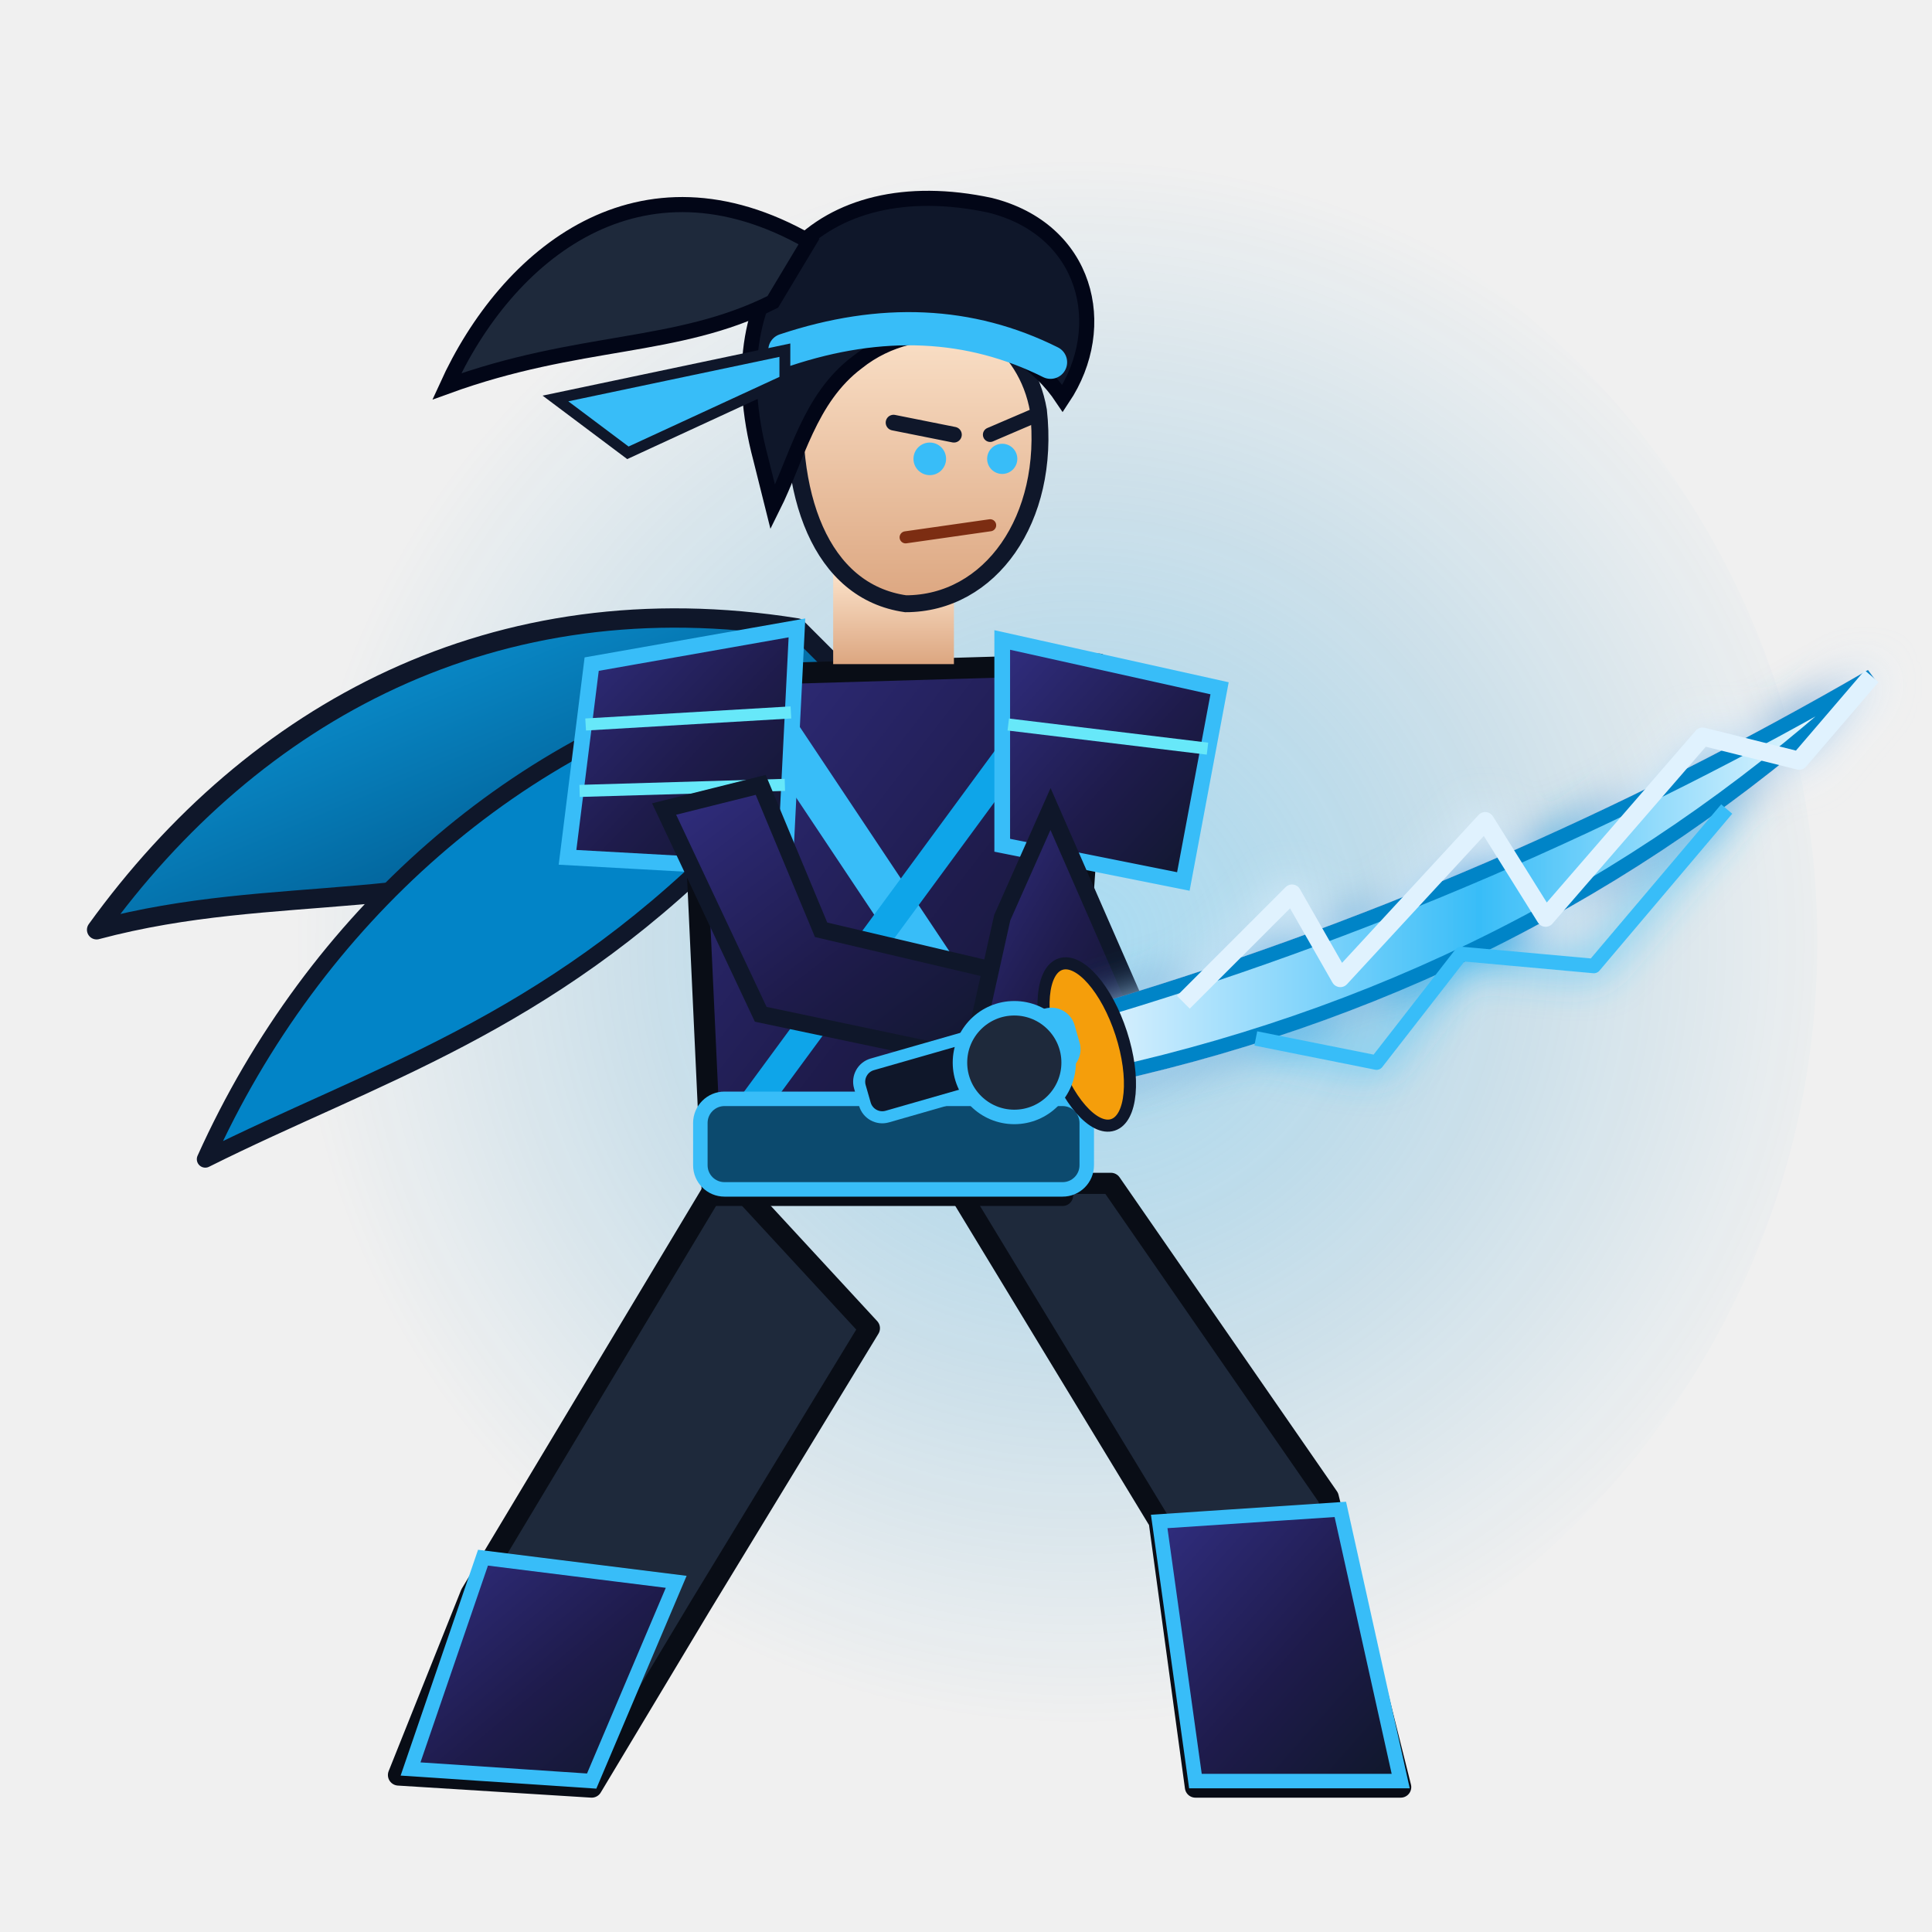
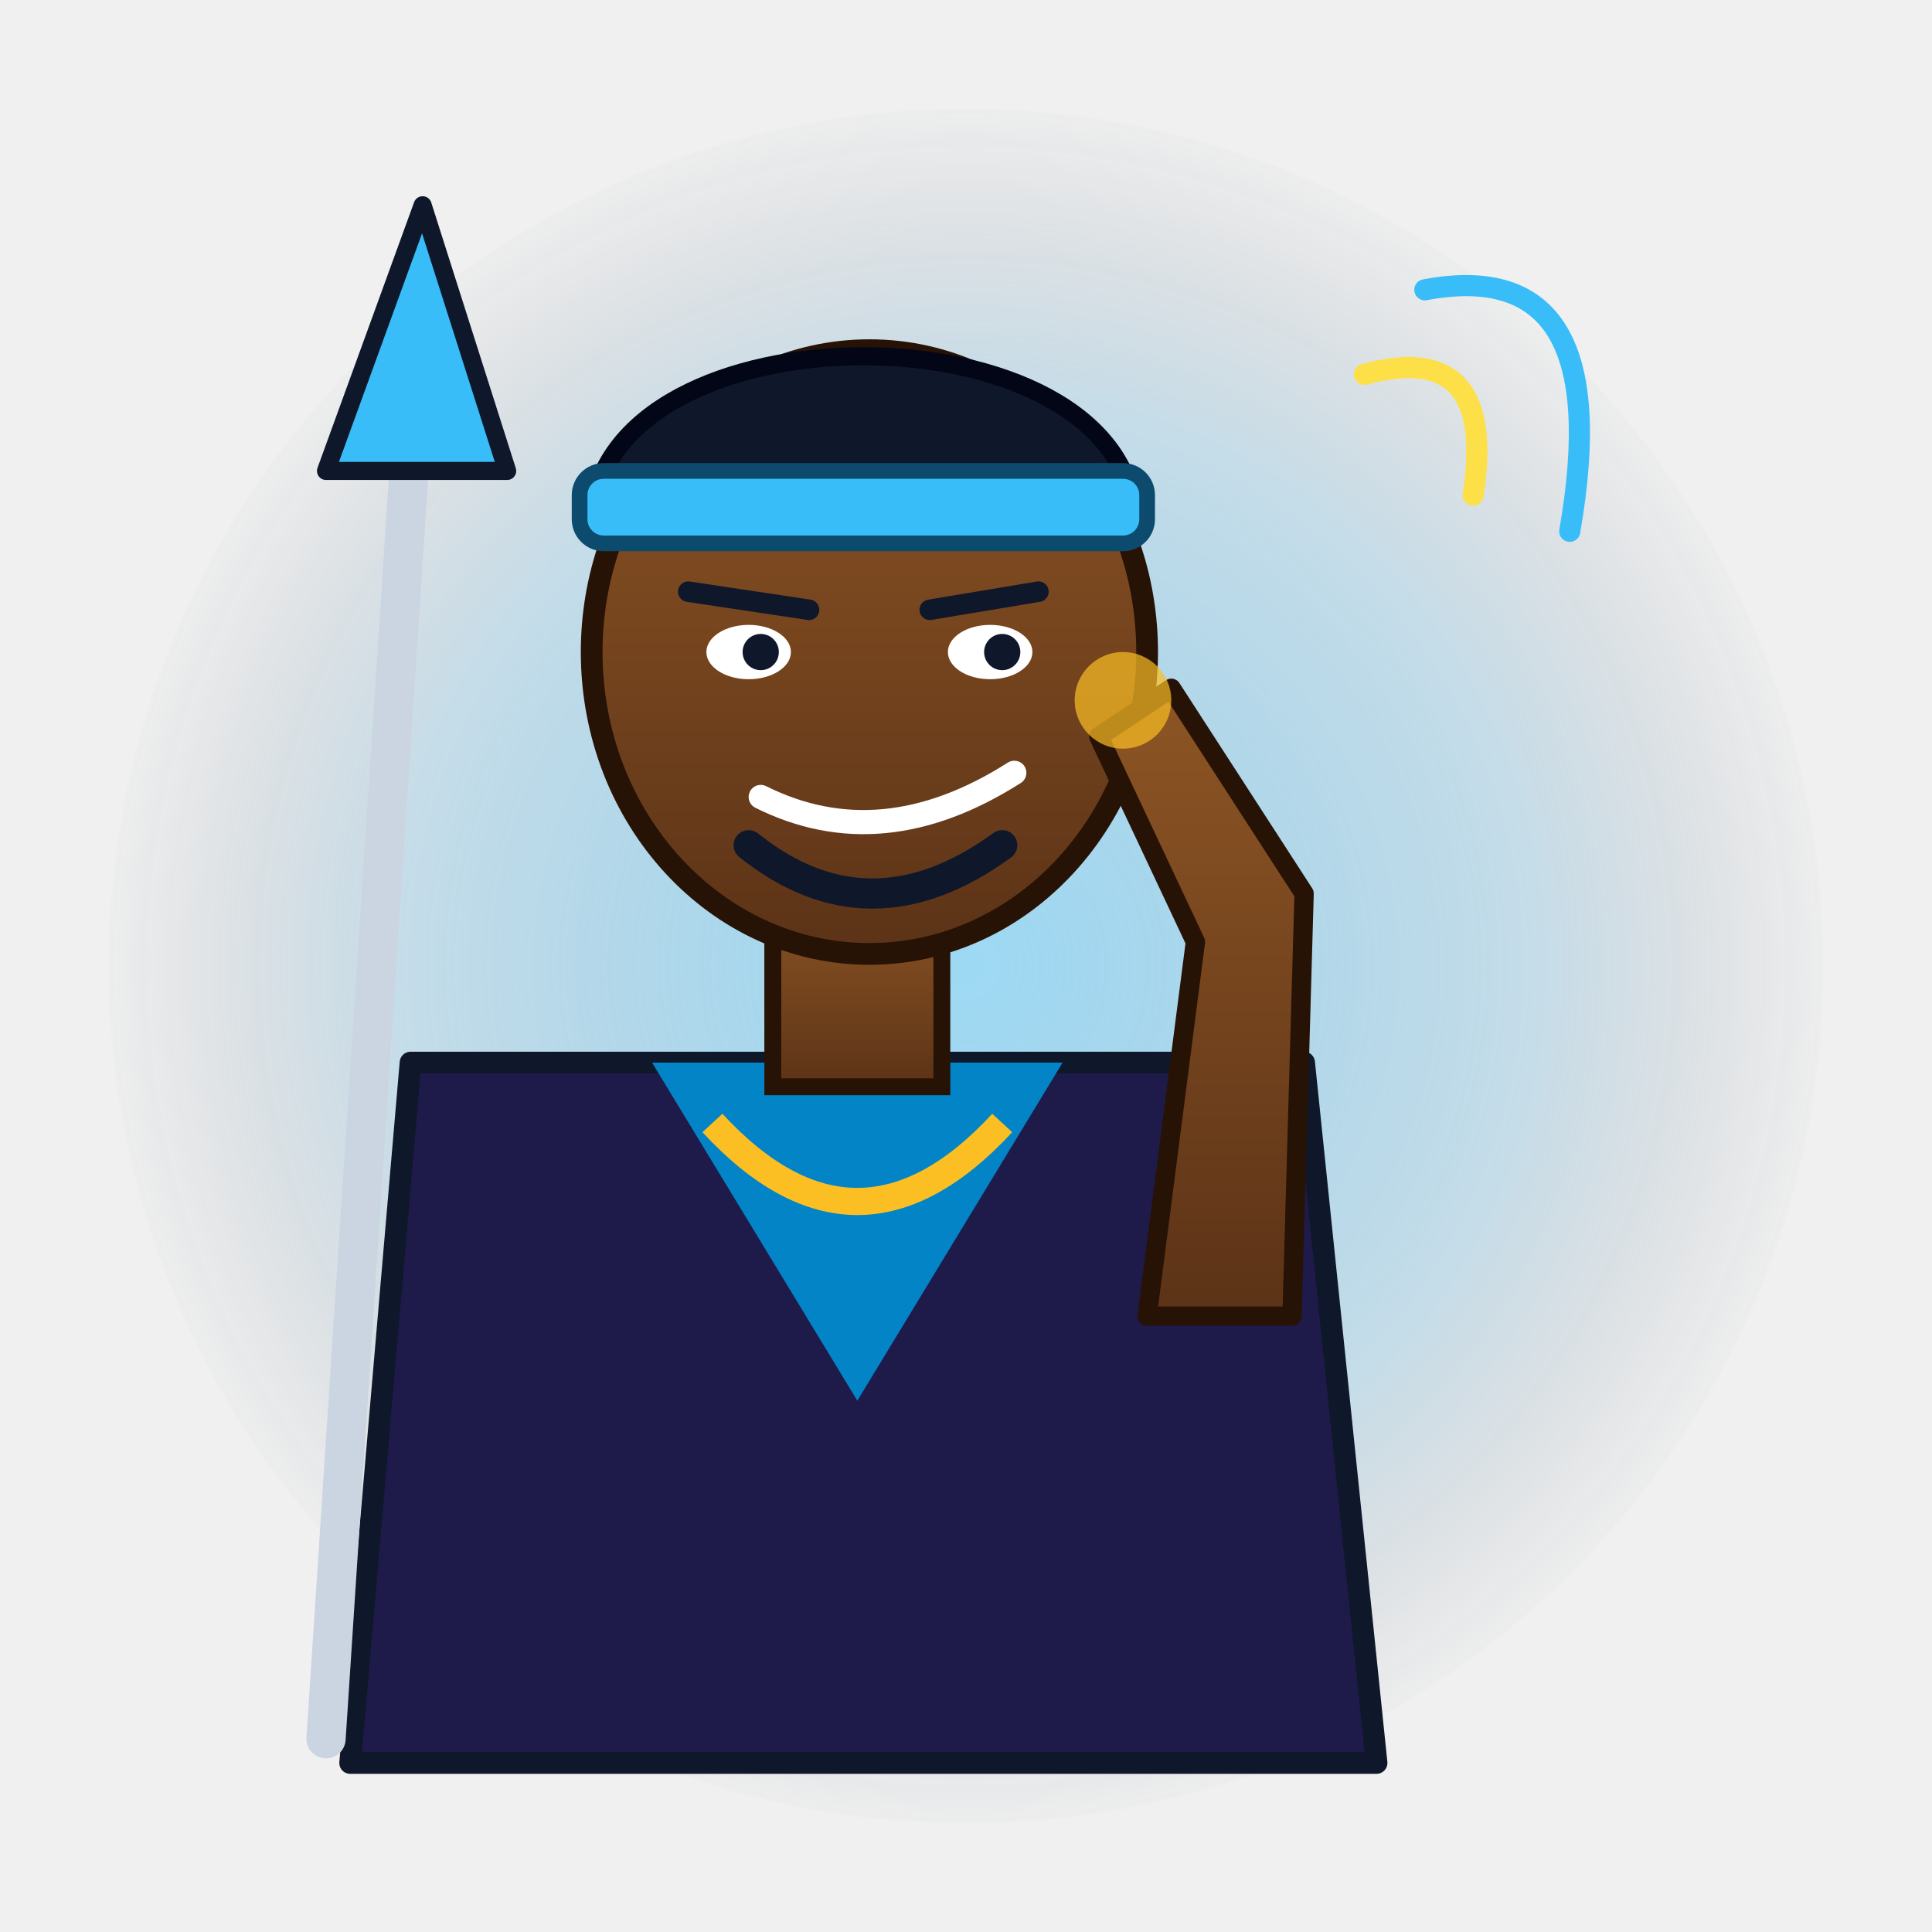
<svg xmlns="http://www.w3.org/2000/svg" viewBox="0 0 320 320" width="320" height="320">
  <defs>
-     <radialGradient id="thunderAura" cx="55%" cy="50%" r="48%">
-       <stop offset="0%" stop-color="#38bdf8" stop-opacity="0.38" />
-       <stop offset="60%" stop-color="#0284c7" stop-opacity="0.14" />
-       <stop offset="100%" stop-color="#0284c7" stop-opacity="0" />
+     <radialGradient id="rollAura" cx="50%" cy="50%" r="52%">
+       <stop offset="0%" stop-color="#38bdf8" stop-opacity="0.45" />
+       <stop offset="65%" stop-color="#0284c7" stop-opacity="0.18" />
+       <stop offset="100%" stop-color="#0f172a" stop-opacity="0" />
    </radialGradient>
-     <linearGradient id="indigoArmor" x1="0" y1="0" x2="1" y2="1">
-       <stop offset="0%" stop-color="#312e81" />
-       <stop offset="55%" stop-color="#1e1b4b" />
-       <stop offset="100%" stop-color="#0f172a" />
+     <linearGradient id="skinBrown" x1="0" y1="0" x2="0" y2="1">
+       <stop offset="0%" stop-color="#8d5524" />
+       <stop offset="100%" stop-color="#5c3317" />
    </linearGradient>
-     <linearGradient id="tealTrim" x1="0" y1="0" x2="1" y2="1">
-       <stop offset="0%" stop-color="#67e8f9" />
-       <stop offset="55%" stop-color="#06b6d4" />
-       <stop offset="100%" stop-color="#0e7490" />
-     </linearGradient>
-     <linearGradient id="scarfGrad" x1="0" y1="0" x2="1" y2="1">
-       <stop offset="0%" stop-color="#0ea5e9" />
-       <stop offset="60%" stop-color="#0369a1" />
-       <stop offset="100%" stop-color="#1e3a8a" />
-     </linearGradient>
-     <linearGradient id="katanaSteel" x1="0" y1="0" x2="1" y2="0">
-       <stop offset="0%" stop-color="#e0f2fe" />
-       <stop offset="50%" stop-color="#38bdf8" />
-       <stop offset="100%" stop-color="#ffffff" />
-     </linearGradient>
-     <linearGradient id="roninSkin" x1="0" y1="0" x2="0" y2="1">
-       <stop offset="0%" stop-color="#fde6cf" />
-       <stop offset="100%" stop-color="#dca680" />
-     </linearGradient>
-     <filter id="boltGlow" x="-40%" y="-40%" width="180%" height="180%">
-       <feGaussianBlur stdDeviation="3.5" result="blur" />
-       <feMerge>
-         <feMergeNode in="blur" />
-         <feMergeNode in="SourceGraphic" />
-       </feMerge>
-     </filter>
  </defs>
-   <circle cx="165" cy="156" r="136" fill="url(#thunderAura)" />
-   <path d="M132 104 C82 96 42 118 16 154 C46 146 72 152 104 138 C118 132 132 120 140 112 Z" fill="url(#scarfGrad)" stroke="#0f172a" stroke-width="3.2" stroke-linejoin="round" />
-   <path d="M126 112 C86 122 52 152 34 192 C62 178 90 170 120 140 Z" fill="#0284c7" stroke="#0f172a" stroke-width="2.8" stroke-linejoin="round" />
-   <path d="M120 194 L78 264 L66 294 L98 296 L116 266 L144 220 Z" fill="#1e293b" stroke="#090d16" stroke-width="3.5" stroke-linejoin="round" />
-   <path d="M158 196 L192 252 L198 296 L232 296 L220 248 L184 196 Z" fill="#1e293b" stroke="#090d16" stroke-width="3.5" stroke-linejoin="round" />
-   <path d="M80 258 L112 262 L98 295 L68 293 Z" fill="url(#indigoArmor)" stroke="#38bdf8" stroke-width="2.4" />
-   <path d="M192 252 L222 250 L232 295 L198 295 Z" fill="url(#indigoArmor)" stroke="#38bdf8" stroke-width="2.4" />
-   <path d="M114 112 L182 110 L176 198 L118 198 Z" fill="url(#indigoArmor)" stroke="#090d16" stroke-width="3.5" stroke-linejoin="round" />
-   <path d="M124 114 L172 186" stroke="#38bdf8" stroke-width="7" stroke-linecap="round" />
-   <path d="M174 116 L124 184" stroke="#0ea5e9" stroke-width="5" stroke-linecap="round" />
-   <rect x="116" y="182" width="64" height="15" rx="4" fill="#0c4a6e" stroke="#38bdf8" stroke-width="2.4" />
-   <path d="M98 110 L132 104 L130 144 L94 142 Z" fill="url(#indigoArmor)" stroke="#38bdf8" stroke-width="2.6" />
-   <line x1="97" y1="120" x2="131" y2="118" stroke="#67e8f9" stroke-width="2" />
-   <line x1="96" y1="131" x2="130" y2="130" stroke="#67e8f9" stroke-width="2" />
-   <path d="M166 106 L202 114 L196 146 L166 140 Z" fill="url(#indigoArmor)" stroke="#38bdf8" stroke-width="2.6" />
-   <line x1="167" y1="120" x2="200" y2="124" stroke="#67e8f9" stroke-width="2" />
-   <rect x="138" y="94" width="20" height="16" fill="url(#roninSkin)" />
-   <path d="M132 62 C132 45 168 45 172 68 C174 86 164 100 150 100 C136 98 130 82 132 62 Z" fill="url(#roninSkin)" stroke="#0f172a" stroke-width="2.8" />
-   <path d="M148 70 L158 72" stroke="#0f172a" stroke-width="2.6" stroke-linecap="round" />
-   <path d="M164 72 L171 69" stroke="#0f172a" stroke-width="2.4" stroke-linecap="round" />
-   <circle cx="154" cy="76" r="2.7" fill="#38bdf8" />
-   <circle cx="166" cy="76" r="2.5" fill="#38bdf8" />
-   <path d="M150 89 L164 87" stroke="#7c2d12" stroke-width="2" stroke-linecap="round" />
-   <path d="M126 76 C118 46 136 28 164 34 C180 38 184 54 176 66 C168 54 152 52 142 60 C134 66 132 76 128 84 Z" fill="#0f172a" stroke="#020617" stroke-width="2.5" />
-   <path d="M134 40 C106 24 84 42 74 64 C96 56 112 58 128 50 Z" fill="#1e293b" stroke="#020617" stroke-width="2.5" />
-   <path d="M130 58 Q154 50 174 60" stroke="#38bdf8" stroke-width="5.5" fill="none" stroke-linecap="round" />
-   <path d="M130 58 L92 66 L104 75 L130 63 Z" fill="#38bdf8" stroke="#0f172a" stroke-width="1.8" />
-   <path d="M110 134 L126 168 L164 176 L170 162 L136 154 L126 130 Z" fill="url(#indigoArmor)" stroke="#0f172a" stroke-width="2.8" />
-   <path d="M174 134 L188 166 L176 178 L162 170 L166 152 Z" fill="url(#indigoArmor)" stroke="#0f172a" stroke-width="2.8" />
-   <g filter="url(#boltGlow)">
-     <path d="M180 168 Q248 148 310 112 Q256 162 184 178 Z" fill="url(#katanaSteel)" stroke="#0284c7" stroke-width="2.4" />
-     <polyline points="196,166 214,148 222,162 246,136 256,152 282,122 298,126 310,112" fill="none" stroke="#e0f2fe" stroke-width="3" stroke-linejoin="round" />
-     <polyline points="208,172 228,176 242,158 264,160 286,134" fill="none" stroke="#38bdf8" stroke-width="2.4" stroke-linejoin="round" />
-   </g>
-   <ellipse cx="180" cy="173" rx="6" ry="14" transform="rotate(-18 180 173)" fill="#f59e0b" stroke="#0f172a" stroke-width="2" />
-   <rect x="142" y="172" width="36" height="9" rx="3" transform="rotate(-16 160 176)" fill="#0f172a" stroke="#38bdf8" stroke-width="2" />
-   <circle cx="168" cy="176" r="9" fill="#1e293b" stroke="#38bdf8" stroke-width="2.4" />
+   <circle cx="160" cy="160" r="142" fill="url(#rollAura)" />
+   <path d="M226 62 Q248 56 244 82" fill="none" stroke="#fde047" stroke-width="3.5" stroke-linecap="round" />
+   <path d="M236 48 Q268 42 260 88" fill="none" stroke="#38bdf8" stroke-width="3.5" stroke-linecap="round" />
+   <path d="M68 176 L216 176 L228 292 L58 292 Z" fill="#1e1b4b" stroke="#0f172a" stroke-width="3.6" stroke-linejoin="round" />
+   <polygon points="108,176 176,176 142,232" fill="#0284c7" />
+   <path d="M118 186 Q142 212 166 186" fill="none" stroke="#fbbf24" stroke-width="4.5" />
+   <rect x="128" y="148" width="28" height="32" fill="url(#skinBrown)" stroke="#271206" stroke-width="2.8" />
+   <ellipse cx="144" cy="108" rx="46" ry="50" fill="url(#skinBrown)" stroke="#271206" stroke-width="3.6" />
+   <path d="M98 86 C100 50 186 50 188 86 Z" fill="#0f172a" stroke="#020617" stroke-width="3" />
+   <rect x="96" y="78" width="94" height="12" rx="4" fill="#38bdf8" stroke="#0c4a6e" stroke-width="2.6" />
+   <path d="M114 98 L134 101 M154 101 L172 98" stroke="#0f172a" stroke-width="3.4" stroke-linecap="round" />
+   <ellipse cx="124" cy="108" rx="7" ry="4.5" fill="#ffffff" />
+   <circle cx="126" cy="108" r="3" fill="#0f172a" />
+   <ellipse cx="164" cy="108" rx="7" ry="4.5" fill="#ffffff" />
+   <circle cx="166" cy="108" r="3" fill="#0f172a" />
+   <path d="M126 132 Q146 142 168 128" fill="none" stroke="#ffffff" stroke-width="4" stroke-linecap="round" />
+   <path d="M124 140 Q144 156 166 140" fill="none" stroke="#0f172a" stroke-width="5" stroke-linecap="round" />
+   <path d="M214 218 L216 148 L194 114 L182 122 L198 156 L190 218 Z" fill="url(#skinBrown)" stroke="#271206" stroke-width="3.2" stroke-linejoin="round" />
+   <circle cx="186" cy="116" r="8" fill="#fbbf24" opacity="0.7" />
+   <line x1="68" y1="74" x2="54" y2="288" stroke="#cbd5e1" stroke-width="6.5" stroke-linecap="round" />
+   <polygon points="70,34 84,78 54,78" fill="#38bdf8" stroke="#0f172a" stroke-width="3" stroke-linejoin="round" />
</svg>
